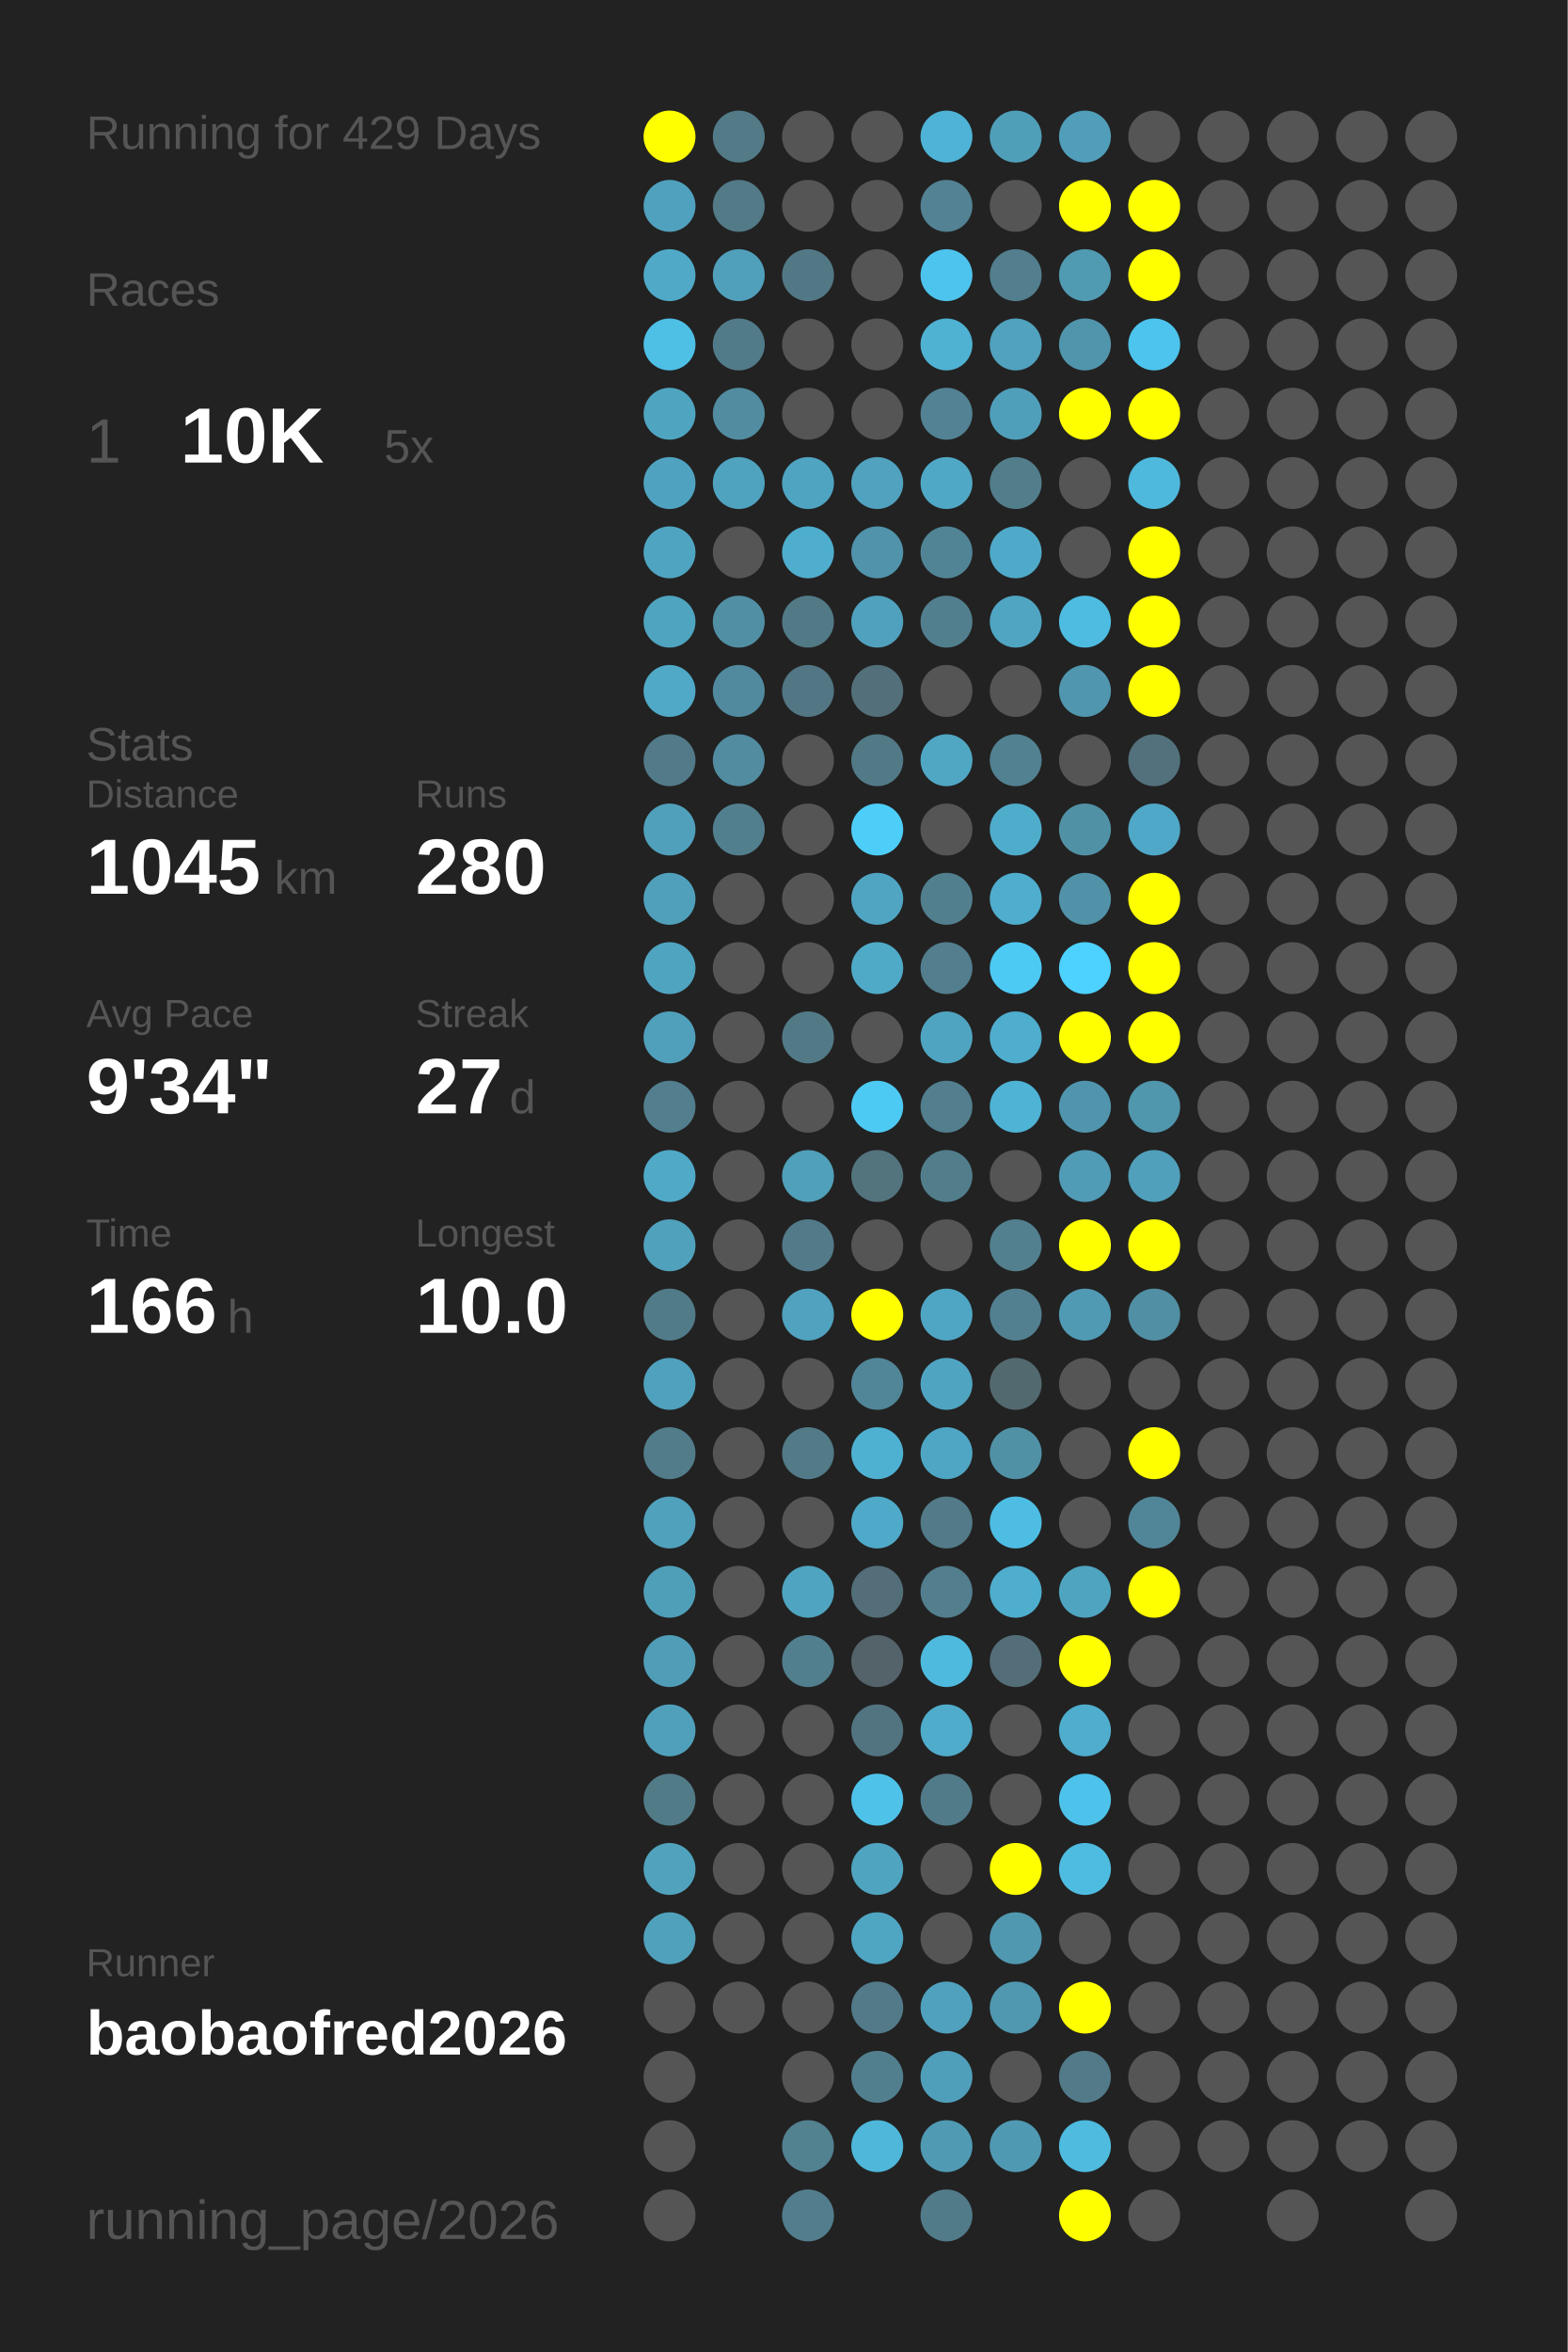
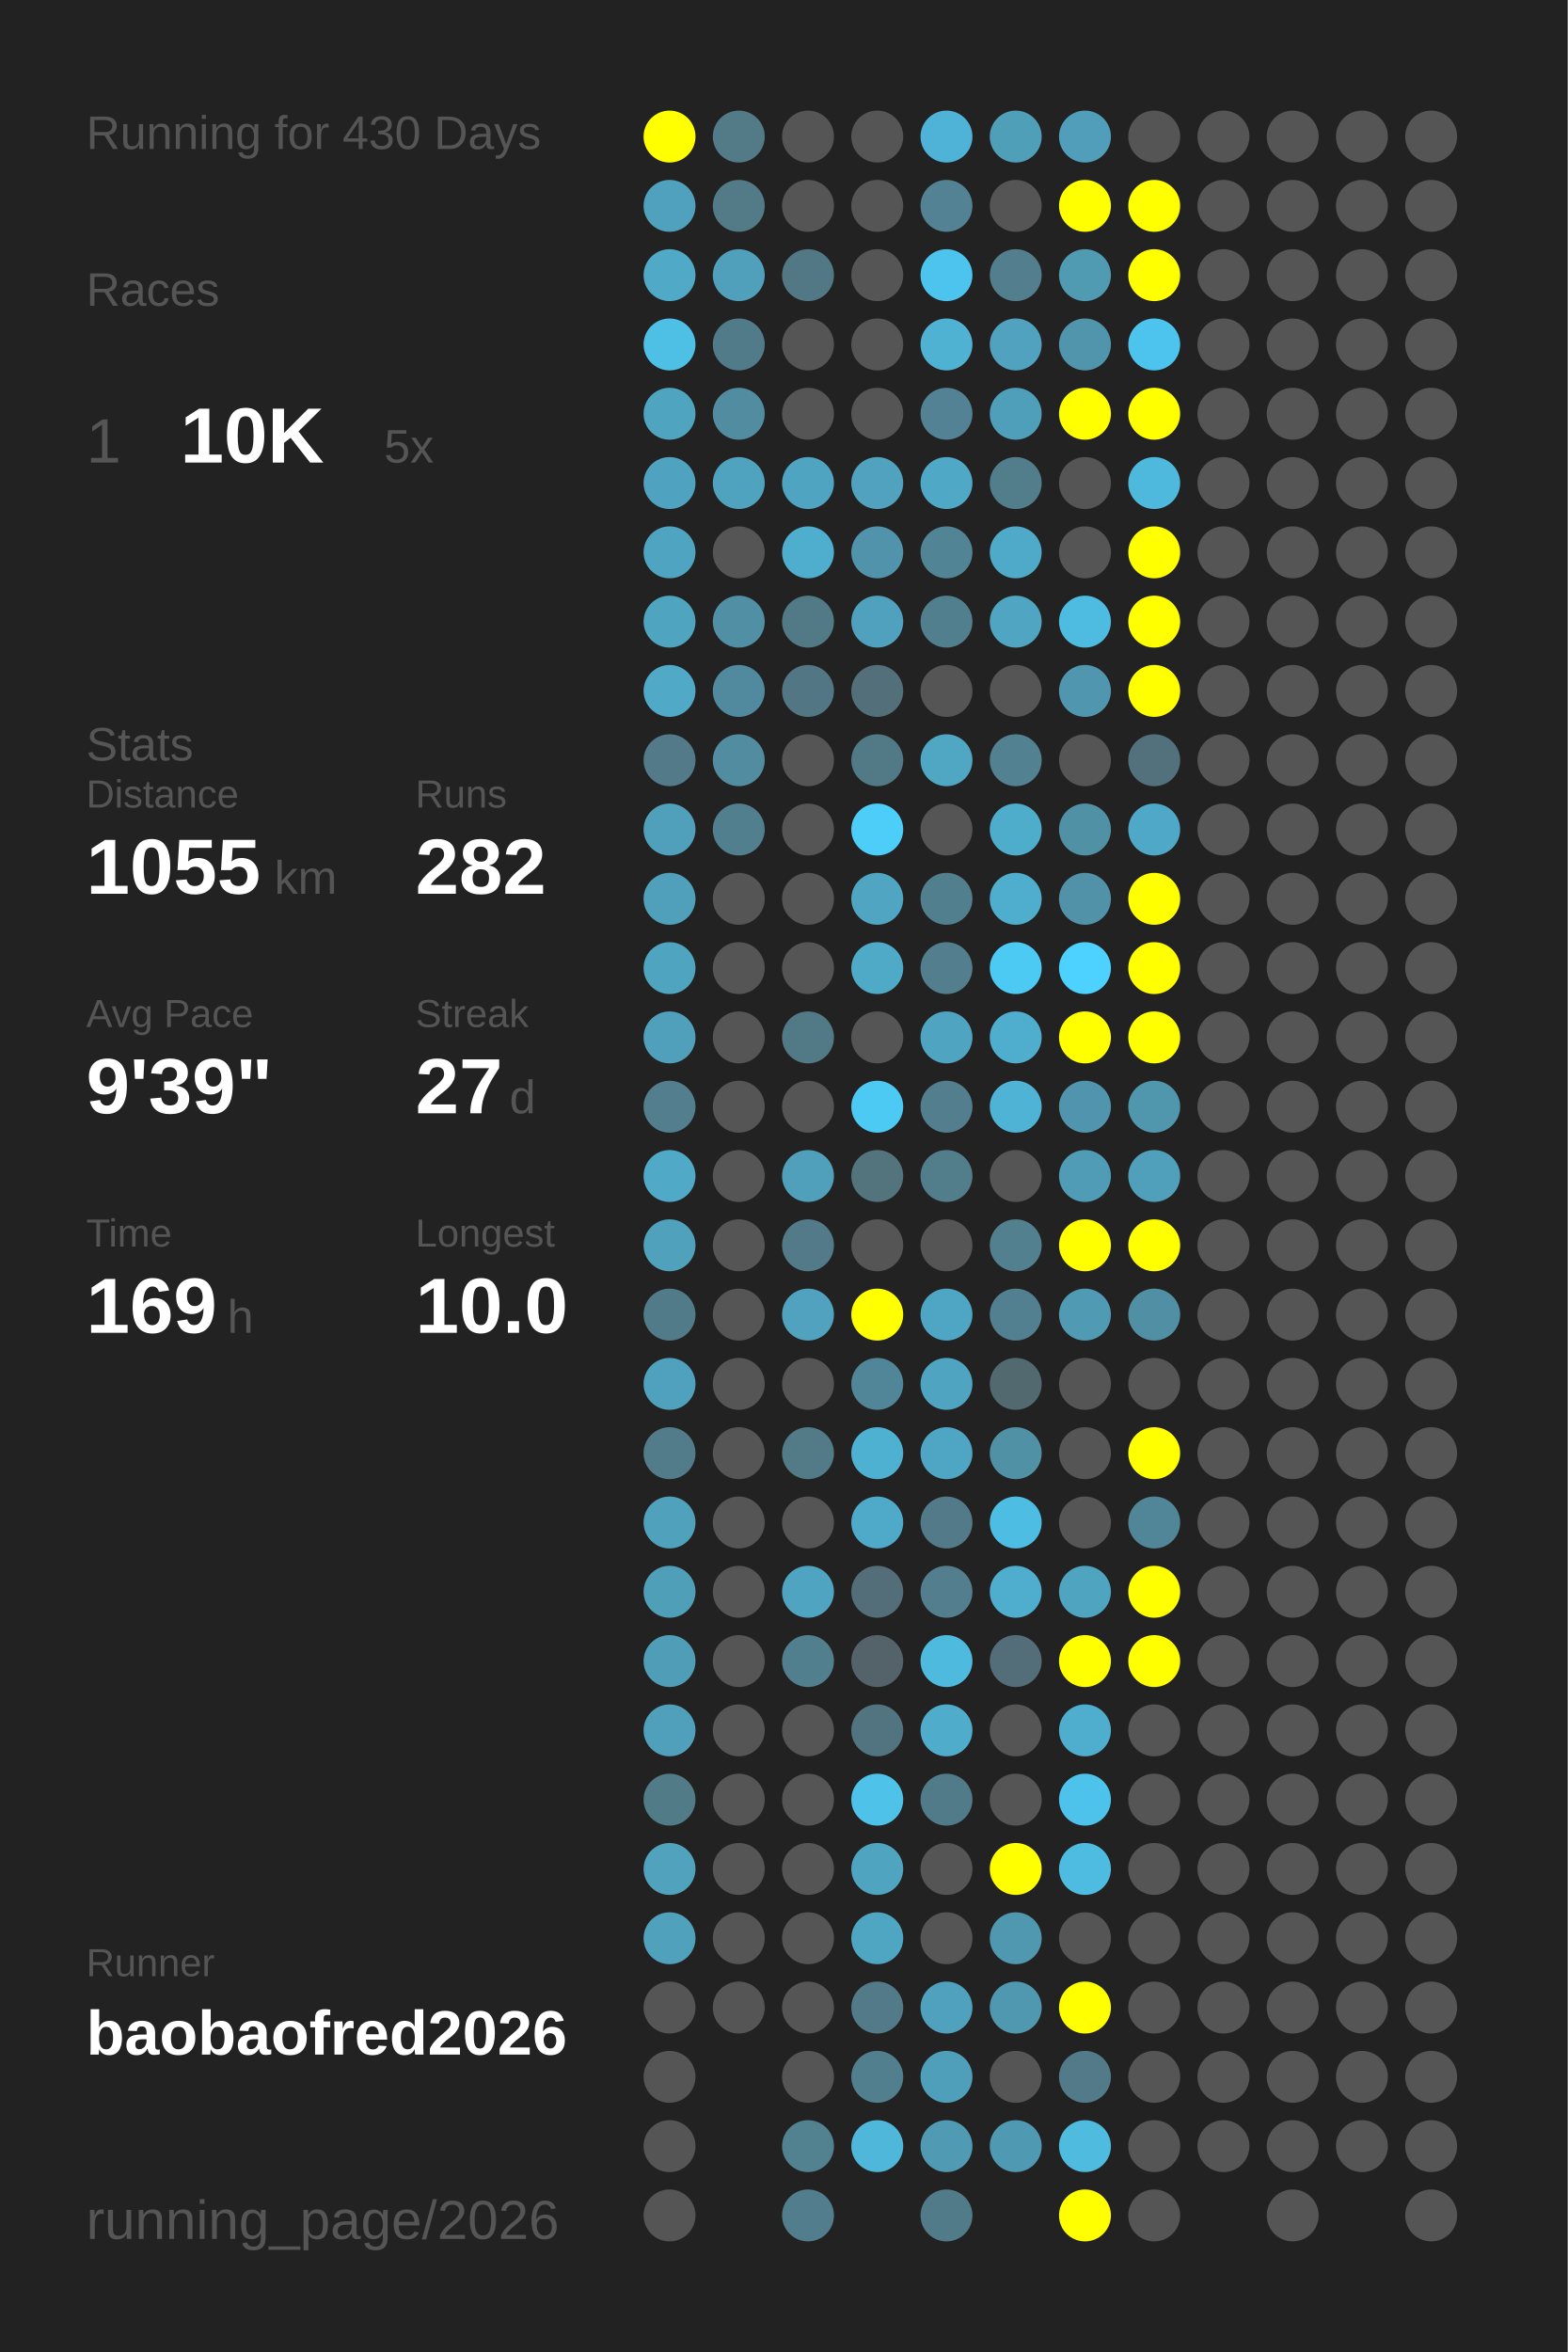
<svg xmlns="http://www.w3.org/2000/svg" baseProfile="full" height="300mm" version="1.1" viewBox="0,0,200,300" width="200mm">
  <defs />
  <rect fill="#222222" height="300" width="200" x="0" y="0" />
-   <text fill="#555555" style="font-size:6px; font-family:Arial;" x="11" y="19">Running for 429 Days</text>
+   <text fill="#555555" style="font-size:6px; font-family:Arial;" x="11" y="19">Running for 430 Days</text>
  <text fill="#555555" style="font-size:6px; font-family:Arial;" x="11" y="39">Races</text>
  <text fill="#555555" style="font-size:8px; font-family:Arial;" x="11" y="59">1</text>
  <text fill="#FFFFFF" style="font-size:10px; font-family:Arial; font-weight:bold;" x="23" y="59">10K</text>
  <text fill="#555555" style="font-size:6px; font-family:Arial;" x="49" y="59">5x</text>
  <text fill="#555555" style="font-size:6px; font-family:Arial;" x="11" y="97">Stats</text>
  <text fill="#555555" style="font-size:5px; font-family:Arial;" x="11" y="103">Distance</text>
-   <text fill="#FFFFFF" style="font-size:10px; font-family:Arial; font-weight:bold;" x="11" y="114">1045</text>
+   <text fill="#FFFFFF" style="font-size:10px; font-family:Arial; font-weight:bold;" x="11" y="114">1055</text>
  <text fill="#555555" style="font-size:6px; font-family:Arial;" x="35" y="114">km</text>
  <text fill="#555555" style="font-size:5px; font-family:Arial;" x="53" y="103">Runs</text>
-   <text fill="#FFFFFF" style="font-size:10px; font-family:Arial; font-weight:bold;" x="53" y="114">280</text>
+   <text fill="#FFFFFF" style="font-size:10px; font-family:Arial; font-weight:bold;" x="53" y="114">282</text>
  <text fill="#555555" style="font-size:5px; font-family:Arial;" x="11" y="131">Avg Pace</text>
-   <text fill="#FFFFFF" style="font-size:10px; font-family:Arial; font-weight:bold;" x="11" y="142">9'34"</text>
+   <text fill="#FFFFFF" style="font-size:10px; font-family:Arial; font-weight:bold;" x="11" y="142">9'39"</text>
  <text fill="#555555" style="font-size:5px; font-family:Arial;" x="53" y="131">Streak</text>
  <text fill="#FFFFFF" style="font-size:10px; font-family:Arial; font-weight:bold;" x="53" y="142">27</text>
  <text fill="#555555" style="font-size:6px; font-family:Arial;" x="65" y="142">d</text>
  <text fill="#555555" style="font-size:5px; font-family:Arial;" x="11" y="159">Time</text>
-   <text fill="#FFFFFF" style="font-size:10px; font-family:Arial; font-weight:bold;" x="11" y="170">166</text>
+   <text fill="#FFFFFF" style="font-size:10px; font-family:Arial; font-weight:bold;" x="11" y="170">169</text>
  <text fill="#555555" style="font-size:6px; font-family:Arial;" x="29" y="170">h</text>
  <text fill="#555555" style="font-size:5px; font-family:Arial;" x="53" y="159">Longest</text>
  <text fill="#FFFFFF" style="font-size:10px; font-family:Arial; font-weight:bold;" x="53" y="170">10.0</text>
  <text fill="#555555" style="font-size:5px; font-family:Arial;" x="11" y="252.065">Runner</text>
  <text fill="#FFFFFF" style="font-size:8px; font-family:Arial; font-weight:bold;" x="11" y="262.065">baobaofred2026</text>
  <text fill="#555555" style="font-size:7px; font-family:Arial;" x="11" y="285.581">running_page/2026</text>
  <circle cx="85.417" cy="17.419" fill="#FFFF00" r="3.312" />
  <circle cx="85.417" cy="26.258" fill="#50a1bd" r="3.312" />
  <circle cx="85.417" cy="35.097" fill="#4fa9c7" r="3.312" />
  <circle cx="85.417" cy="43.935" fill="#4ebfe5" r="3.312" />
  <circle cx="85.417" cy="52.774" fill="#4fa4c0" r="3.312" />
  <circle cx="85.417" cy="61.613" fill="#4fa3c0" r="3.312" />
  <circle cx="85.417" cy="70.452" fill="#4fa5c1" r="3.312" />
  <circle cx="85.417" cy="79.29" fill="#4fa4c0" r="3.312" />
  <circle cx="85.417" cy="88.129" fill="#4fa9c7" r="3.312" />
  <circle cx="85.417" cy="96.968" fill="#527a88" r="3.312" />
  <circle cx="85.417" cy="105.806" fill="#50a0bb" r="3.312" />
  <circle cx="85.417" cy="114.645" fill="#50a0bb" r="3.312" />
  <circle cx="85.417" cy="123.484" fill="#4fa4c0" r="3.312" />
  <circle cx="85.417" cy="132.323" fill="#50a0bc" r="3.312" />
  <circle cx="85.417" cy="141.161" fill="#527e8d" r="3.312" />
  <circle cx="85.417" cy="150" fill="#4fa9c7" r="3.312" />
  <circle cx="85.417" cy="158.839" fill="#50a1bc" r="3.312" />
  <circle cx="85.417" cy="167.677" fill="#527b89" r="3.312" />
  <circle cx="85.417" cy="176.516" fill="#50a1bd" r="3.312" />
  <circle cx="85.417" cy="185.355" fill="#527c8a" r="3.312" />
  <circle cx="85.417" cy="194.194" fill="#50a1bc" r="3.312" />
  <circle cx="85.417" cy="203.032" fill="#509fb9" r="3.312" />
  <circle cx="85.417" cy="211.871" fill="#509db7" r="3.312" />
  <circle cx="85.417" cy="220.71" fill="#50a0bb" r="3.312" />
  <circle cx="85.417" cy="229.548" fill="#527b88" r="3.312" />
  <circle cx="85.417" cy="238.387" fill="#50a2bd" r="3.312" />
  <circle cx="85.417" cy="247.226" fill="#50a1bc" r="3.312" />
  <circle cx="85.417" cy="256.065" fill="#555555" r="3.312" />
  <circle cx="85.417" cy="264.903" fill="#555555" r="3.312" />
  <circle cx="85.417" cy="273.742" fill="#555555" r="3.312" />
  <circle cx="85.417" cy="282.581" fill="#555555" r="3.312" />
  <circle cx="94.25" cy="17.419" fill="#527a87" r="3.312" />
  <circle cx="94.25" cy="26.258" fill="#527a87" r="3.312" />
  <circle cx="94.25" cy="35.097" fill="#50a0bc" r="3.312" />
  <circle cx="94.25" cy="43.935" fill="#527b89" r="3.312" />
  <circle cx="94.25" cy="52.774" fill="#518ca0" r="3.312" />
  <circle cx="94.25" cy="61.613" fill="#4fa3bf" r="3.312" />
  <circle cx="94.25" cy="70.452" fill="#555555" r="3.312" />
  <circle cx="94.25" cy="79.29" fill="#518fa4" r="3.312" />
  <circle cx="94.25" cy="88.129" fill="#518a9e" r="3.312" />
  <circle cx="94.25" cy="96.968" fill="#518ca0" r="3.312" />
  <circle cx="94.25" cy="105.806" fill="#527f8e" r="3.312" />
  <circle cx="94.25" cy="114.645" fill="#555555" r="3.312" />
  <circle cx="94.25" cy="123.484" fill="#555555" r="3.312" />
  <circle cx="94.25" cy="132.323" fill="#555555" r="3.312" />
  <circle cx="94.25" cy="141.161" fill="#555555" r="3.312" />
  <circle cx="94.25" cy="150" fill="#555555" r="3.312" />
  <circle cx="94.25" cy="158.839" fill="#555555" r="3.312" />
  <circle cx="94.25" cy="167.677" fill="#555555" r="3.312" />
  <circle cx="94.25" cy="176.516" fill="#555555" r="3.312" />
  <circle cx="94.25" cy="185.355" fill="#555555" r="3.312" />
  <circle cx="94.25" cy="194.194" fill="#555555" r="3.312" />
  <circle cx="94.25" cy="203.032" fill="#555555" r="3.312" />
  <circle cx="94.25" cy="211.871" fill="#555555" r="3.312" />
  <circle cx="94.25" cy="220.71" fill="#555555" r="3.312" />
  <circle cx="94.25" cy="229.548" fill="#555555" r="3.312" />
  <circle cx="94.25" cy="238.387" fill="#555555" r="3.312" />
  <circle cx="94.25" cy="247.226" fill="#555555" r="3.312" />
  <circle cx="94.25" cy="256.065" fill="#555555" r="3.312" />
  <circle cx="103.083" cy="17.419" fill="#555555" r="3.312" />
  <circle cx="103.083" cy="26.258" fill="#555555" r="3.312" />
  <circle cx="103.083" cy="35.097" fill="#527885" r="3.312" />
  <circle cx="103.083" cy="43.935" fill="#555555" r="3.312" />
  <circle cx="103.083" cy="52.774" fill="#555555" r="3.312" />
  <circle cx="103.083" cy="61.613" fill="#4fa4c1" r="3.312" />
  <circle cx="103.083" cy="70.452" fill="#4faece" r="3.312" />
  <circle cx="103.083" cy="79.29" fill="#527986" r="3.312" />
  <circle cx="103.083" cy="88.129" fill="#527683" r="3.312" />
  <circle cx="103.083" cy="96.968" fill="#555555" r="3.312" />
  <circle cx="103.083" cy="105.806" fill="#555555" r="3.312" />
  <circle cx="103.083" cy="114.645" fill="#555555" r="3.312" />
  <circle cx="103.083" cy="123.484" fill="#555555" r="3.312" />
  <circle cx="103.083" cy="132.323" fill="#527986" r="3.312" />
  <circle cx="103.083" cy="141.161" fill="#555555" r="3.312" />
  <circle cx="103.083" cy="150" fill="#50a0bb" r="3.312" />
  <circle cx="103.083" cy="158.839" fill="#527a88" r="3.312" />
  <circle cx="103.083" cy="167.677" fill="#50a2be" r="3.312" />
  <circle cx="103.083" cy="176.516" fill="#555555" r="3.312" />
  <circle cx="103.083" cy="185.355" fill="#527a87" r="3.312" />
  <circle cx="103.083" cy="194.194" fill="#555555" r="3.312" />
  <circle cx="103.083" cy="203.032" fill="#4fa5c1" r="3.312" />
  <circle cx="103.083" cy="211.871" fill="#527f8e" r="3.312" />
  <circle cx="103.083" cy="220.71" fill="#555555" r="3.312" />
  <circle cx="103.083" cy="229.548" fill="#555555" r="3.312" />
  <circle cx="103.083" cy="238.387" fill="#555555" r="3.312" />
  <circle cx="103.083" cy="247.226" fill="#555555" r="3.312" />
  <circle cx="103.083" cy="256.065" fill="#555555" r="3.312" />
  <circle cx="103.083" cy="264.903" fill="#555555" r="3.312" />
  <circle cx="103.083" cy="273.742" fill="#528190" r="3.312" />
  <circle cx="103.083" cy="282.581" fill="#527d8c" r="3.312" />
  <circle cx="111.917" cy="17.419" fill="#555555" r="3.312" />
  <circle cx="111.917" cy="26.258" fill="#555555" r="3.312" />
  <circle cx="111.917" cy="35.097" fill="#555555" r="3.312" />
  <circle cx="111.917" cy="43.935" fill="#555555" r="3.312" />
  <circle cx="111.917" cy="52.774" fill="#555555" r="3.312" />
  <circle cx="111.917" cy="61.613" fill="#50a2be" r="3.312" />
  <circle cx="111.917" cy="70.452" fill="#5093aa" r="3.312" />
  <circle cx="111.917" cy="79.29" fill="#50a1bd" r="3.312" />
  <circle cx="111.917" cy="88.129" fill="#53707a" r="3.312" />
  <circle cx="111.917" cy="96.968" fill="#527986" r="3.312" />
  <circle cx="111.917" cy="105.806" fill="#4dcef9" r="3.312" />
  <circle cx="111.917" cy="114.645" fill="#4fa5c2" r="3.312" />
  <circle cx="111.917" cy="123.484" fill="#4faac8" r="3.312" />
  <circle cx="111.917" cy="132.323" fill="#555555" r="3.312" />
  <circle cx="111.917" cy="141.161" fill="#4dcaf4" r="3.312" />
  <circle cx="111.917" cy="150" fill="#53737d" r="3.312" />
  <circle cx="111.917" cy="158.839" fill="#555555" r="3.312" />
  <circle cx="111.917" cy="167.677" fill="#FFFF00" r="3.312" />
  <circle cx="111.917" cy="176.516" fill="#518698" r="3.312" />
  <circle cx="111.917" cy="185.355" fill="#4fb1d2" r="3.312" />
  <circle cx="111.917" cy="194.194" fill="#4faac9" r="3.312" />
  <circle cx="111.917" cy="203.032" fill="#536e78" r="3.312" />
  <circle cx="111.917" cy="211.871" fill="#546369" r="3.312" />
  <circle cx="111.917" cy="220.71" fill="#527480" r="3.312" />
  <circle cx="111.917" cy="229.548" fill="#4ec2e9" r="3.312" />
  <circle cx="111.917" cy="238.387" fill="#4fa4c0" r="3.312" />
  <circle cx="111.917" cy="247.226" fill="#4fa6c3" r="3.312" />
  <circle cx="111.917" cy="256.065" fill="#527a88" r="3.312" />
  <circle cx="111.917" cy="264.903" fill="#527f8e" r="3.312" />
  <circle cx="111.917" cy="273.742" fill="#4eb7da" r="3.312" />
  <circle cx="120.75" cy="17.419" fill="#4eb3d6" r="3.312" />
  <circle cx="120.75" cy="26.258" fill="#528293" r="3.312" />
  <circle cx="120.75" cy="35.097" fill="#4dc4ed" r="3.312" />
  <circle cx="120.75" cy="43.935" fill="#4fb2d3" r="3.312" />
  <circle cx="120.75" cy="52.774" fill="#528293" r="3.312" />
  <circle cx="120.75" cy="61.613" fill="#4fa8c5" r="3.312" />
  <circle cx="120.75" cy="70.452" fill="#518596" r="3.312" />
  <circle cx="120.75" cy="79.29" fill="#527f8e" r="3.312" />
  <circle cx="120.75" cy="88.129" fill="#555555" r="3.312" />
  <circle cx="120.75" cy="96.968" fill="#4fa7c4" r="3.312" />
  <circle cx="120.75" cy="105.806" fill="#555555" r="3.312" />
  <circle cx="120.75" cy="114.645" fill="#527f8e" r="3.312" />
  <circle cx="120.75" cy="123.484" fill="#527e8d" r="3.312" />
  <circle cx="120.75" cy="132.323" fill="#4fa5c1" r="3.312" />
  <circle cx="120.75" cy="141.161" fill="#527e8d" r="3.312" />
  <circle cx="120.75" cy="150" fill="#527e8c" r="3.312" />
  <circle cx="120.75" cy="158.839" fill="#555555" r="3.312" />
  <circle cx="120.75" cy="167.677" fill="#4fa6c4" r="3.312" />
  <circle cx="120.75" cy="176.516" fill="#4fa4c1" r="3.312" />
  <circle cx="120.75" cy="185.355" fill="#4fa6c4" r="3.312" />
  <circle cx="120.75" cy="194.194" fill="#527a88" r="3.312" />
  <circle cx="120.75" cy="203.032" fill="#527e8d" r="3.312" />
  <circle cx="120.75" cy="211.871" fill="#4ebade" r="3.312" />
  <circle cx="120.75" cy="220.71" fill="#4faccb" r="3.312" />
  <circle cx="120.75" cy="229.548" fill="#527b89" r="3.312" />
  <circle cx="120.75" cy="238.387" fill="#555555" r="3.312" />
  <circle cx="120.75" cy="247.226" fill="#555555" r="3.312" />
  <circle cx="120.75" cy="256.065" fill="#50a1bd" r="3.312" />
  <circle cx="120.75" cy="264.903" fill="#509fba" r="3.312" />
  <circle cx="120.75" cy="273.742" fill="#509ab3" r="3.312" />
  <circle cx="120.75" cy="282.581" fill="#527b89" r="3.312" />
  <circle cx="129.583" cy="17.419" fill="#509fb9" r="3.312" />
  <circle cx="129.583" cy="26.258" fill="#555555" r="3.312" />
  <circle cx="129.583" cy="35.097" fill="#527e8d" r="3.312" />
  <circle cx="129.583" cy="43.935" fill="#50a2be" r="3.312" />
  <circle cx="129.583" cy="52.774" fill="#509fba" r="3.312" />
  <circle cx="129.583" cy="61.613" fill="#527d8b" r="3.312" />
  <circle cx="129.583" cy="70.452" fill="#4faac9" r="3.312" />
  <circle cx="129.583" cy="79.29" fill="#4fa5c2" r="3.312" />
  <circle cx="129.583" cy="88.129" fill="#555555" r="3.312" />
  <circle cx="129.583" cy="96.968" fill="#528191" r="3.312" />
  <circle cx="129.583" cy="105.806" fill="#4fadcc" r="3.312" />
  <circle cx="129.583" cy="114.645" fill="#4fadcd" r="3.312" />
  <circle cx="129.583" cy="123.484" fill="#4dcaf4" r="3.312" />
  <circle cx="129.583" cy="132.323" fill="#4fadcd" r="3.312" />
  <circle cx="129.583" cy="141.161" fill="#4eb3d5" r="3.312" />
  <circle cx="129.583" cy="150" fill="#555555" r="3.312" />
  <circle cx="129.583" cy="158.839" fill="#52808f" r="3.312" />
  <circle cx="129.583" cy="167.677" fill="#528090" r="3.312" />
  <circle cx="129.583" cy="176.516" fill="#536970" r="3.312" />
  <circle cx="129.583" cy="185.355" fill="#5191a6" r="3.312" />
  <circle cx="129.583" cy="194.194" fill="#4ebde3" r="3.312" />
  <circle cx="129.583" cy="203.032" fill="#4faece" r="3.312" />
  <circle cx="129.583" cy="211.871" fill="#536e78" r="3.312" />
  <circle cx="129.583" cy="220.71" fill="#555555" r="3.312" />
  <circle cx="129.583" cy="229.548" fill="#555555" r="3.312" />
  <circle cx="129.583" cy="238.387" fill="#FFFF00" r="3.312" />
  <circle cx="129.583" cy="247.226" fill="#5098b0" r="3.312" />
  <circle cx="129.583" cy="256.065" fill="#5098b0" r="3.312" />
  <circle cx="129.583" cy="264.903" fill="#555555" r="3.312" />
  <circle cx="129.583" cy="273.742" fill="#5099b2" r="3.312" />
  <circle cx="138.417" cy="17.419" fill="#509eb9" r="3.312" />
  <circle cx="138.417" cy="26.258" fill="#FFFF00" r="3.312" />
  <circle cx="138.417" cy="35.097" fill="#509ab2" r="3.312" />
  <circle cx="138.417" cy="43.935" fill="#5095ac" r="3.312" />
  <circle cx="138.417" cy="52.774" fill="#FFFF00" r="3.312" />
  <circle cx="138.417" cy="61.613" fill="#555555" r="3.312" />
  <circle cx="138.417" cy="70.452" fill="#555555" r="3.312" />
  <circle cx="138.417" cy="79.29" fill="#4ebce1" r="3.312" />
  <circle cx="138.417" cy="88.129" fill="#5096ae" r="3.312" />
  <circle cx="138.417" cy="96.968" fill="#555555" r="3.312" />
  <circle cx="138.417" cy="105.806" fill="#5191a6" r="3.312" />
  <circle cx="138.417" cy="114.645" fill="#5192a8" r="3.312" />
  <circle cx="138.417" cy="123.484" fill="#4dd1fe" r="3.312" />
  <circle cx="138.417" cy="132.323" fill="#FFFF00" r="3.312" />
  <circle cx="138.417" cy="141.161" fill="#5095ad" r="3.312" />
  <circle cx="138.417" cy="150" fill="#509cb6" r="3.312" />
  <circle cx="138.417" cy="158.839" fill="#FFFF00" r="3.312" />
  <circle cx="138.417" cy="167.677" fill="#509ab4" r="3.312" />
  <circle cx="138.417" cy="176.516" fill="#555555" r="3.312" />
  <circle cx="138.417" cy="185.355" fill="#555555" r="3.312" />
  <circle cx="138.417" cy="194.194" fill="#555555" r="3.312" />
  <circle cx="138.417" cy="203.032" fill="#4fa4c0" r="3.312" />
  <circle cx="138.417" cy="211.871" fill="#FFFF00" r="3.312" />
  <circle cx="138.417" cy="220.71" fill="#4fadcd" r="3.312" />
  <circle cx="138.417" cy="229.548" fill="#4dc3eb" r="3.312" />
  <circle cx="138.417" cy="238.387" fill="#4ebce1" r="3.312" />
  <circle cx="138.417" cy="247.226" fill="#555555" r="3.312" />
  <circle cx="138.417" cy="256.065" fill="#FFFF00" r="3.312" />
  <circle cx="138.417" cy="264.903" fill="#527a88" r="3.312" />
  <circle cx="138.417" cy="273.742" fill="#4ebbdf" r="3.312" />
  <circle cx="138.417" cy="282.581" fill="#FFFF00" r="3.312" />
  <circle cx="147.25" cy="17.419" fill="#555555" r="3.312" />
  <circle cx="147.25" cy="26.258" fill="#FFFF00" r="3.312" />
  <circle cx="147.25" cy="35.097" fill="#FFFF00" r="3.312" />
  <circle cx="147.25" cy="43.935" fill="#4dc4ed" r="3.312" />
  <circle cx="147.25" cy="52.774" fill="#FFFF00" r="3.312" />
  <circle cx="147.25" cy="61.613" fill="#4eb9dd" r="3.312" />
  <circle cx="147.25" cy="70.452" fill="#FFFF00" r="3.312" />
  <circle cx="147.25" cy="79.29" fill="#FFFF00" r="3.312" />
  <circle cx="147.25" cy="88.129" fill="#FFFF00" r="3.312" />
  <circle cx="147.25" cy="96.968" fill="#53717c" r="3.312" />
  <circle cx="147.25" cy="105.806" fill="#4fa8c7" r="3.312" />
  <circle cx="147.25" cy="114.645" fill="#FFFF00" r="3.312" />
  <circle cx="147.25" cy="123.484" fill="#FFFF00" r="3.312" />
  <circle cx="147.25" cy="132.323" fill="#FFFF00" r="3.312" />
  <circle cx="147.25" cy="141.161" fill="#5096ad" r="3.312" />
  <circle cx="147.25" cy="150" fill="#50a0bb" r="3.312" />
  <circle cx="147.25" cy="158.839" fill="#FFFF00" r="3.312" />
  <circle cx="147.25" cy="167.677" fill="#518fa4" r="3.312" />
  <circle cx="147.25" cy="176.516" fill="#555555" r="3.312" />
  <circle cx="147.25" cy="185.355" fill="#FFFF00" r="3.312" />
  <circle cx="147.25" cy="194.194" fill="#518698" r="3.312" />
  <circle cx="147.25" cy="203.032" fill="#FFFF00" r="3.312" />
-   <circle cx="147.25" cy="211.871" fill="#555555" r="3.312" />
+   <circle cx="147.25" cy="211.871" fill="#FFFF00" r="3.312" />
  <circle cx="147.25" cy="220.71" fill="#555555" r="3.312" />
  <circle cx="147.25" cy="229.548" fill="#555555" r="3.312" />
  <circle cx="147.25" cy="238.387" fill="#555555" r="3.312" />
  <circle cx="147.25" cy="247.226" fill="#555555" r="3.312" />
  <circle cx="147.25" cy="256.065" fill="#555555" r="3.312" />
  <circle cx="147.25" cy="264.903" fill="#555555" r="3.312" />
  <circle cx="147.25" cy="273.742" fill="#555555" r="3.312" />
  <circle cx="147.25" cy="282.581" fill="#555555" r="3.312" />
  <circle cx="156.083" cy="17.419" fill="#555555" r="3.312" />
  <circle cx="156.083" cy="26.258" fill="#555555" r="3.312" />
  <circle cx="156.083" cy="35.097" fill="#555555" r="3.312" />
  <circle cx="156.083" cy="43.935" fill="#555555" r="3.312" />
  <circle cx="156.083" cy="52.774" fill="#555555" r="3.312" />
  <circle cx="156.083" cy="61.613" fill="#555555" r="3.312" />
  <circle cx="156.083" cy="70.452" fill="#555555" r="3.312" />
  <circle cx="156.083" cy="79.29" fill="#555555" r="3.312" />
  <circle cx="156.083" cy="88.129" fill="#555555" r="3.312" />
  <circle cx="156.083" cy="96.968" fill="#555555" r="3.312" />
  <circle cx="156.083" cy="105.806" fill="#555555" r="3.312" />
  <circle cx="156.083" cy="114.645" fill="#555555" r="3.312" />
  <circle cx="156.083" cy="123.484" fill="#555555" r="3.312" />
  <circle cx="156.083" cy="132.323" fill="#555555" r="3.312" />
  <circle cx="156.083" cy="141.161" fill="#555555" r="3.312" />
  <circle cx="156.083" cy="150" fill="#555555" r="3.312" />
  <circle cx="156.083" cy="158.839" fill="#555555" r="3.312" />
  <circle cx="156.083" cy="167.677" fill="#555555" r="3.312" />
  <circle cx="156.083" cy="176.516" fill="#555555" r="3.312" />
  <circle cx="156.083" cy="185.355" fill="#555555" r="3.312" />
  <circle cx="156.083" cy="194.194" fill="#555555" r="3.312" />
  <circle cx="156.083" cy="203.032" fill="#555555" r="3.312" />
  <circle cx="156.083" cy="211.871" fill="#555555" r="3.312" />
  <circle cx="156.083" cy="220.71" fill="#555555" r="3.312" />
  <circle cx="156.083" cy="229.548" fill="#555555" r="3.312" />
  <circle cx="156.083" cy="238.387" fill="#555555" r="3.312" />
  <circle cx="156.083" cy="247.226" fill="#555555" r="3.312" />
  <circle cx="156.083" cy="256.065" fill="#555555" r="3.312" />
  <circle cx="156.083" cy="264.903" fill="#555555" r="3.312" />
  <circle cx="156.083" cy="273.742" fill="#555555" r="3.312" />
  <circle cx="164.917" cy="17.419" fill="#555555" r="3.312" />
  <circle cx="164.917" cy="26.258" fill="#555555" r="3.312" />
  <circle cx="164.917" cy="35.097" fill="#555555" r="3.312" />
  <circle cx="164.917" cy="43.935" fill="#555555" r="3.312" />
  <circle cx="164.917" cy="52.774" fill="#555555" r="3.312" />
  <circle cx="164.917" cy="61.613" fill="#555555" r="3.312" />
  <circle cx="164.917" cy="70.452" fill="#555555" r="3.312" />
  <circle cx="164.917" cy="79.29" fill="#555555" r="3.312" />
  <circle cx="164.917" cy="88.129" fill="#555555" r="3.312" />
  <circle cx="164.917" cy="96.968" fill="#555555" r="3.312" />
  <circle cx="164.917" cy="105.806" fill="#555555" r="3.312" />
  <circle cx="164.917" cy="114.645" fill="#555555" r="3.312" />
  <circle cx="164.917" cy="123.484" fill="#555555" r="3.312" />
  <circle cx="164.917" cy="132.323" fill="#555555" r="3.312" />
  <circle cx="164.917" cy="141.161" fill="#555555" r="3.312" />
  <circle cx="164.917" cy="150" fill="#555555" r="3.312" />
  <circle cx="164.917" cy="158.839" fill="#555555" r="3.312" />
  <circle cx="164.917" cy="167.677" fill="#555555" r="3.312" />
  <circle cx="164.917" cy="176.516" fill="#555555" r="3.312" />
  <circle cx="164.917" cy="185.355" fill="#555555" r="3.312" />
  <circle cx="164.917" cy="194.194" fill="#555555" r="3.312" />
  <circle cx="164.917" cy="203.032" fill="#555555" r="3.312" />
  <circle cx="164.917" cy="211.871" fill="#555555" r="3.312" />
  <circle cx="164.917" cy="220.71" fill="#555555" r="3.312" />
  <circle cx="164.917" cy="229.548" fill="#555555" r="3.312" />
  <circle cx="164.917" cy="238.387" fill="#555555" r="3.312" />
  <circle cx="164.917" cy="247.226" fill="#555555" r="3.312" />
  <circle cx="164.917" cy="256.065" fill="#555555" r="3.312" />
  <circle cx="164.917" cy="264.903" fill="#555555" r="3.312" />
  <circle cx="164.917" cy="273.742" fill="#555555" r="3.312" />
  <circle cx="164.917" cy="282.581" fill="#555555" r="3.312" />
  <circle cx="173.75" cy="17.419" fill="#555555" r="3.312" />
  <circle cx="173.75" cy="26.258" fill="#555555" r="3.312" />
  <circle cx="173.75" cy="35.097" fill="#555555" r="3.312" />
  <circle cx="173.75" cy="43.935" fill="#555555" r="3.312" />
  <circle cx="173.75" cy="52.774" fill="#555555" r="3.312" />
  <circle cx="173.75" cy="61.613" fill="#555555" r="3.312" />
  <circle cx="173.75" cy="70.452" fill="#555555" r="3.312" />
  <circle cx="173.75" cy="79.29" fill="#555555" r="3.312" />
  <circle cx="173.75" cy="88.129" fill="#555555" r="3.312" />
  <circle cx="173.75" cy="96.968" fill="#555555" r="3.312" />
  <circle cx="173.75" cy="105.806" fill="#555555" r="3.312" />
  <circle cx="173.75" cy="114.645" fill="#555555" r="3.312" />
  <circle cx="173.75" cy="123.484" fill="#555555" r="3.312" />
  <circle cx="173.75" cy="132.323" fill="#555555" r="3.312" />
  <circle cx="173.75" cy="141.161" fill="#555555" r="3.312" />
  <circle cx="173.75" cy="150" fill="#555555" r="3.312" />
  <circle cx="173.75" cy="158.839" fill="#555555" r="3.312" />
  <circle cx="173.75" cy="167.677" fill="#555555" r="3.312" />
  <circle cx="173.75" cy="176.516" fill="#555555" r="3.312" />
  <circle cx="173.75" cy="185.355" fill="#555555" r="3.312" />
  <circle cx="173.75" cy="194.194" fill="#555555" r="3.312" />
  <circle cx="173.75" cy="203.032" fill="#555555" r="3.312" />
  <circle cx="173.75" cy="211.871" fill="#555555" r="3.312" />
  <circle cx="173.75" cy="220.71" fill="#555555" r="3.312" />
  <circle cx="173.75" cy="229.548" fill="#555555" r="3.312" />
  <circle cx="173.75" cy="238.387" fill="#555555" r="3.312" />
  <circle cx="173.75" cy="247.226" fill="#555555" r="3.312" />
  <circle cx="173.75" cy="256.065" fill="#555555" r="3.312" />
  <circle cx="173.75" cy="264.903" fill="#555555" r="3.312" />
  <circle cx="173.75" cy="273.742" fill="#555555" r="3.312" />
  <circle cx="182.583" cy="17.419" fill="#555555" r="3.312" />
  <circle cx="182.583" cy="26.258" fill="#555555" r="3.312" />
  <circle cx="182.583" cy="35.097" fill="#555555" r="3.312" />
  <circle cx="182.583" cy="43.935" fill="#555555" r="3.312" />
  <circle cx="182.583" cy="52.774" fill="#555555" r="3.312" />
  <circle cx="182.583" cy="61.613" fill="#555555" r="3.312" />
  <circle cx="182.583" cy="70.452" fill="#555555" r="3.312" />
  <circle cx="182.583" cy="79.29" fill="#555555" r="3.312" />
  <circle cx="182.583" cy="88.129" fill="#555555" r="3.312" />
  <circle cx="182.583" cy="96.968" fill="#555555" r="3.312" />
  <circle cx="182.583" cy="105.806" fill="#555555" r="3.312" />
  <circle cx="182.583" cy="114.645" fill="#555555" r="3.312" />
  <circle cx="182.583" cy="123.484" fill="#555555" r="3.312" />
  <circle cx="182.583" cy="132.323" fill="#555555" r="3.312" />
  <circle cx="182.583" cy="141.161" fill="#555555" r="3.312" />
  <circle cx="182.583" cy="150" fill="#555555" r="3.312" />
  <circle cx="182.583" cy="158.839" fill="#555555" r="3.312" />
  <circle cx="182.583" cy="167.677" fill="#555555" r="3.312" />
  <circle cx="182.583" cy="176.516" fill="#555555" r="3.312" />
  <circle cx="182.583" cy="185.355" fill="#555555" r="3.312" />
  <circle cx="182.583" cy="194.194" fill="#555555" r="3.312" />
  <circle cx="182.583" cy="203.032" fill="#555555" r="3.312" />
  <circle cx="182.583" cy="211.871" fill="#555555" r="3.312" />
  <circle cx="182.583" cy="220.71" fill="#555555" r="3.312" />
  <circle cx="182.583" cy="229.548" fill="#555555" r="3.312" />
  <circle cx="182.583" cy="238.387" fill="#555555" r="3.312" />
  <circle cx="182.583" cy="247.226" fill="#555555" r="3.312" />
  <circle cx="182.583" cy="256.065" fill="#555555" r="3.312" />
  <circle cx="182.583" cy="264.903" fill="#555555" r="3.312" />
  <circle cx="182.583" cy="273.742" fill="#555555" r="3.312" />
  <circle cx="182.583" cy="282.581" fill="#555555" r="3.312" />
</svg>
